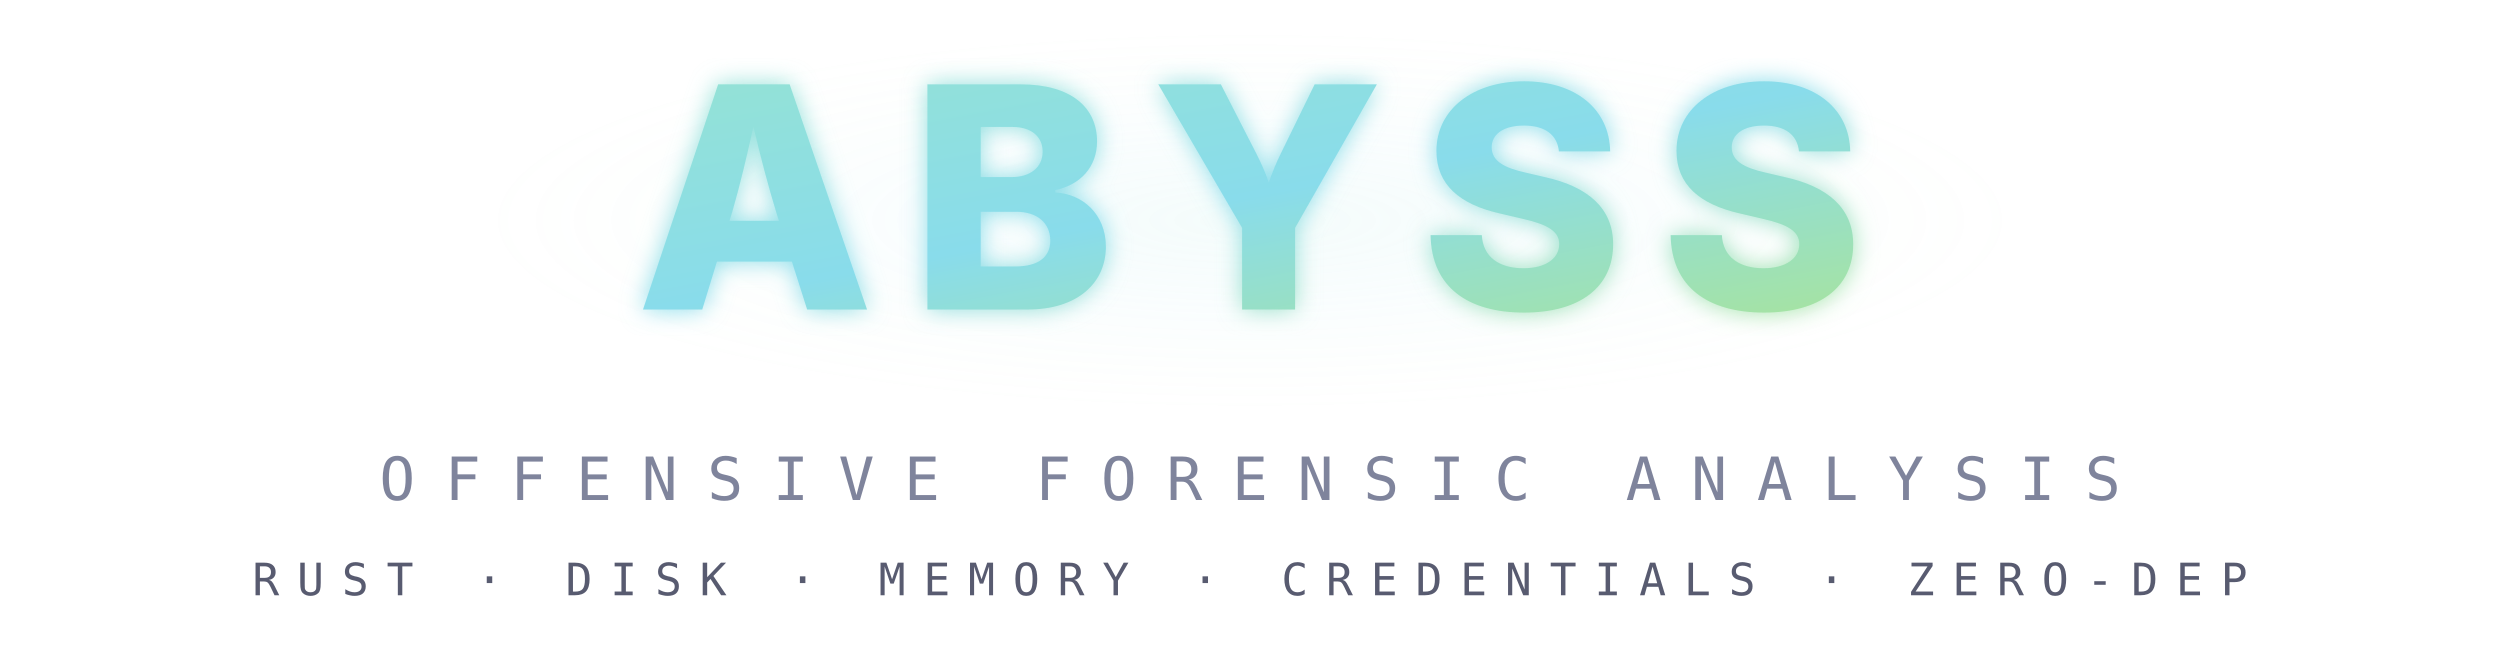
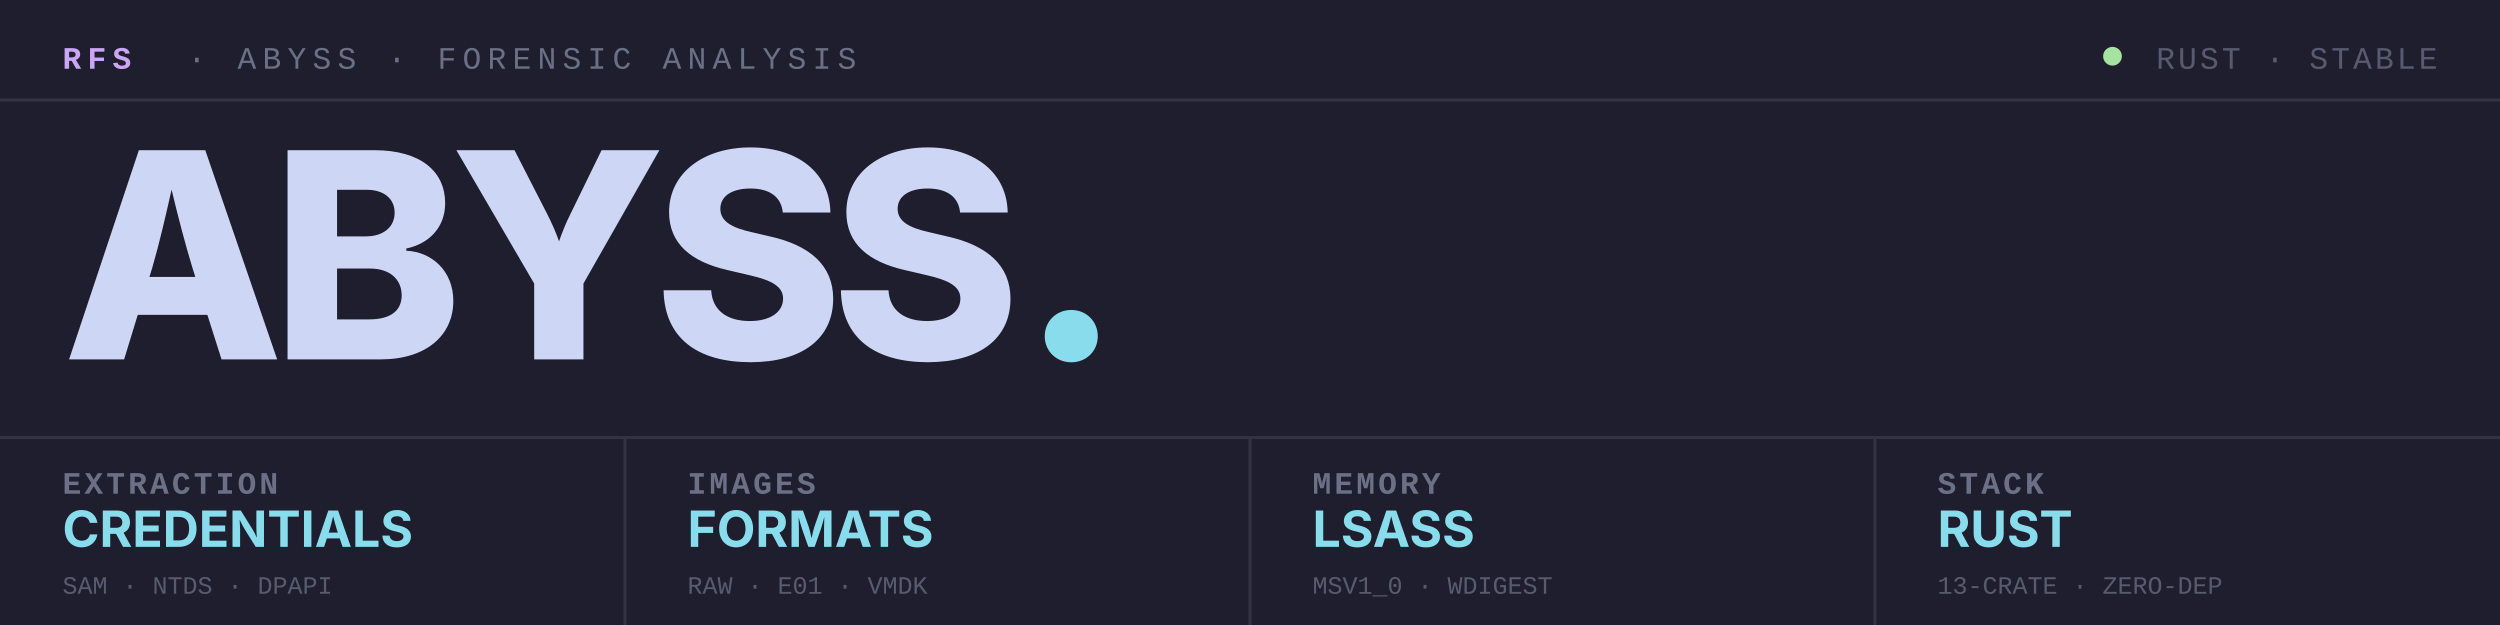
- <svg xmlns="http://www.w3.org/2000/svg" viewBox="0 0 420 110" fill="none">
-   <defs>
-     <linearGradient id="grad" x1="0%" y1="0%" x2="100%" y2="100%">
-       <stop offset="0%" stop-color="#94e2d5" />
-       <stop offset="50%" stop-color="#89dceb" />
-       <stop offset="100%" stop-color="#a6e3a1" />
-     </linearGradient>
-     <radialGradient id="glow" cx="50%" cy="40%" r="40%">
-       <stop offset="0%" stop-color="#94e2d5" stop-opacity="0.1" />
-       <stop offset="50%" stop-color="#89dceb" stop-opacity="0.04" />
-       <stop offset="100%" stop-color="#a6e3a1" stop-opacity="0" />
-     </radialGradient>
-     <filter id="textglow">
-       <feGaussianBlur in="SourceGraphic" stdDeviation="2" result="blur" />
-       <feComposite in="SourceGraphic" in2="blur" operator="over" />
-     </filter>
-   </defs>
-   <ellipse cx="210" cy="45" rx="160" ry="40" fill="url(#glow)" />
-   <text x="210" y="52" text-anchor="middle" font-family="'Inter', 'SF Pro Display', 'Segoe UI', 'Helvetica Neue', Arial, sans-serif" font-size="52" font-weight="800" fill="url(#grad)" letter-spacing="6" filter="url(#textglow)">ABYSS</text>
-   <line x1="125" y1="68" x2="295" y2="68" stroke="url(#grad)" stroke-width="0.6" opacity="0.2" />
-   <text x="210" y="84" text-anchor="middle" font-family="'JetBrains Mono', 'SF Mono', 'Fira Code', 'Cascadia Code', monospace" font-size="10" font-weight="400" fill="#7f849c" letter-spacing="5">OFFENSIVE FORENSIC ANALYSIS</text>
-   <text x="210" y="100" text-anchor="middle" font-family="'JetBrains Mono', 'SF Mono', 'Fira Code', monospace" font-size="7.5" font-weight="400" fill="#585b70" letter-spacing="3">RUST  ·  DISK  ·  MEMORY  ·  CREDENTIALS  ·  ZERO-DEP</text>
+ <svg xmlns="http://www.w3.org/2000/svg" viewBox="0 0 800 200" fill="none">
+   <rect x="0" y="0" width="800" height="200" fill="#1e1e2e" />
+   <line x1="0" y1="32" x2="800" y2="32" stroke="#313244" stroke-width="1" />
+   <text x="20" y="22" font-family="'JetBrains Mono', 'Courier New', monospace" font-size="10" font-weight="700" fill="#cba6f7" letter-spacing="2">RFS</text>
+   <text x="60" y="22" font-family="'JetBrains Mono', 'Courier New', monospace" font-size="10" font-weight="400" fill="#6c7086" letter-spacing="2">·  ABYSS  ·  FORENSIC ANALYSIS</text>
+   <circle cx="676" cy="18" r="3" fill="#a6e3a1" />
+   <text x="780" y="22" text-anchor="end" font-family="'JetBrains Mono', 'Courier New', monospace" font-size="10" font-weight="400" fill="#585b70" letter-spacing="1">RUST · STABLE</text>
+   <text x="20" y="115" font-family="'Inter', 'Helvetica Neue', Arial, sans-serif" font-size="92" font-weight="800" fill="#cdd6f4" letter-spacing="-4">ABYSS<tspan fill="#89dceb">.</tspan>
+   </text>
+   <line x1="0" y1="140" x2="800" y2="140" stroke="#313244" stroke-width="1" />
+   <line x1="200" y1="140" x2="200" y2="200" stroke="#313244" stroke-width="1" />
+   <line x1="400" y1="140" x2="400" y2="200" stroke="#313244" stroke-width="1" />
+   <line x1="600" y1="140" x2="600" y2="200" stroke="#313244" stroke-width="1" />
+   <text x="20" y="158" font-family="'JetBrains Mono', 'Courier New', monospace" font-size="10" font-weight="600" fill="#6c7086" letter-spacing="1">EXTRACTION</text>
+   <text x="20" y="175" font-family="'Inter', 'Helvetica Neue', Arial, sans-serif" font-size="16" font-weight="700" fill="#89dceb" letter-spacing="0">CREDENTIALS</text>
+   <text x="20" y="190" font-family="'JetBrains Mono', 'Courier New', monospace" font-size="8" fill="#585b70" letter-spacing="0">SAM · NTDS · DPAPI</text>
+   <text x="220" y="158" font-family="'JetBrains Mono', 'Courier New', monospace" font-size="10" font-weight="600" fill="#6c7086" letter-spacing="1">IMAGES</text>
+   <text x="220" y="175" font-family="'Inter', 'Helvetica Neue', Arial, sans-serif" font-size="16" font-weight="700" fill="#89dceb" letter-spacing="0">FORMATS</text>
+   <text x="220" y="190" font-family="'JetBrains Mono', 'Courier New', monospace" font-size="8" fill="#585b70" letter-spacing="0">RAW · E01 · VMDK</text>
+   <text x="420" y="158" font-family="'JetBrains Mono', 'Courier New', monospace" font-size="10" font-weight="600" fill="#6c7086" letter-spacing="1">MEMORY</text>
+   <text x="420" y="175" font-family="'Inter', 'Helvetica Neue', Arial, sans-serif" font-size="16" font-weight="700" fill="#89dceb" letter-spacing="0">LSASS</text>
+   <text x="420" y="190" font-family="'JetBrains Mono', 'Courier New', monospace" font-size="8" fill="#585b70" letter-spacing="0">MSV1_0 · WDIGEST</text>
+   <text x="620" y="158" font-family="'JetBrains Mono', 'Courier New', monospace" font-size="10" font-weight="600" fill="#6c7086" letter-spacing="1">STACK</text>
+   <text x="620" y="175" font-family="'Inter', 'Helvetica Neue', Arial, sans-serif" font-size="16" font-weight="700" fill="#89dceb" letter-spacing="0">RUST</text>
+   <text x="620" y="190" font-family="'JetBrains Mono', 'Courier New', monospace" font-size="8" fill="#585b70" letter-spacing="0">13-CRATE · ZERO-DEP</text>
</svg>
